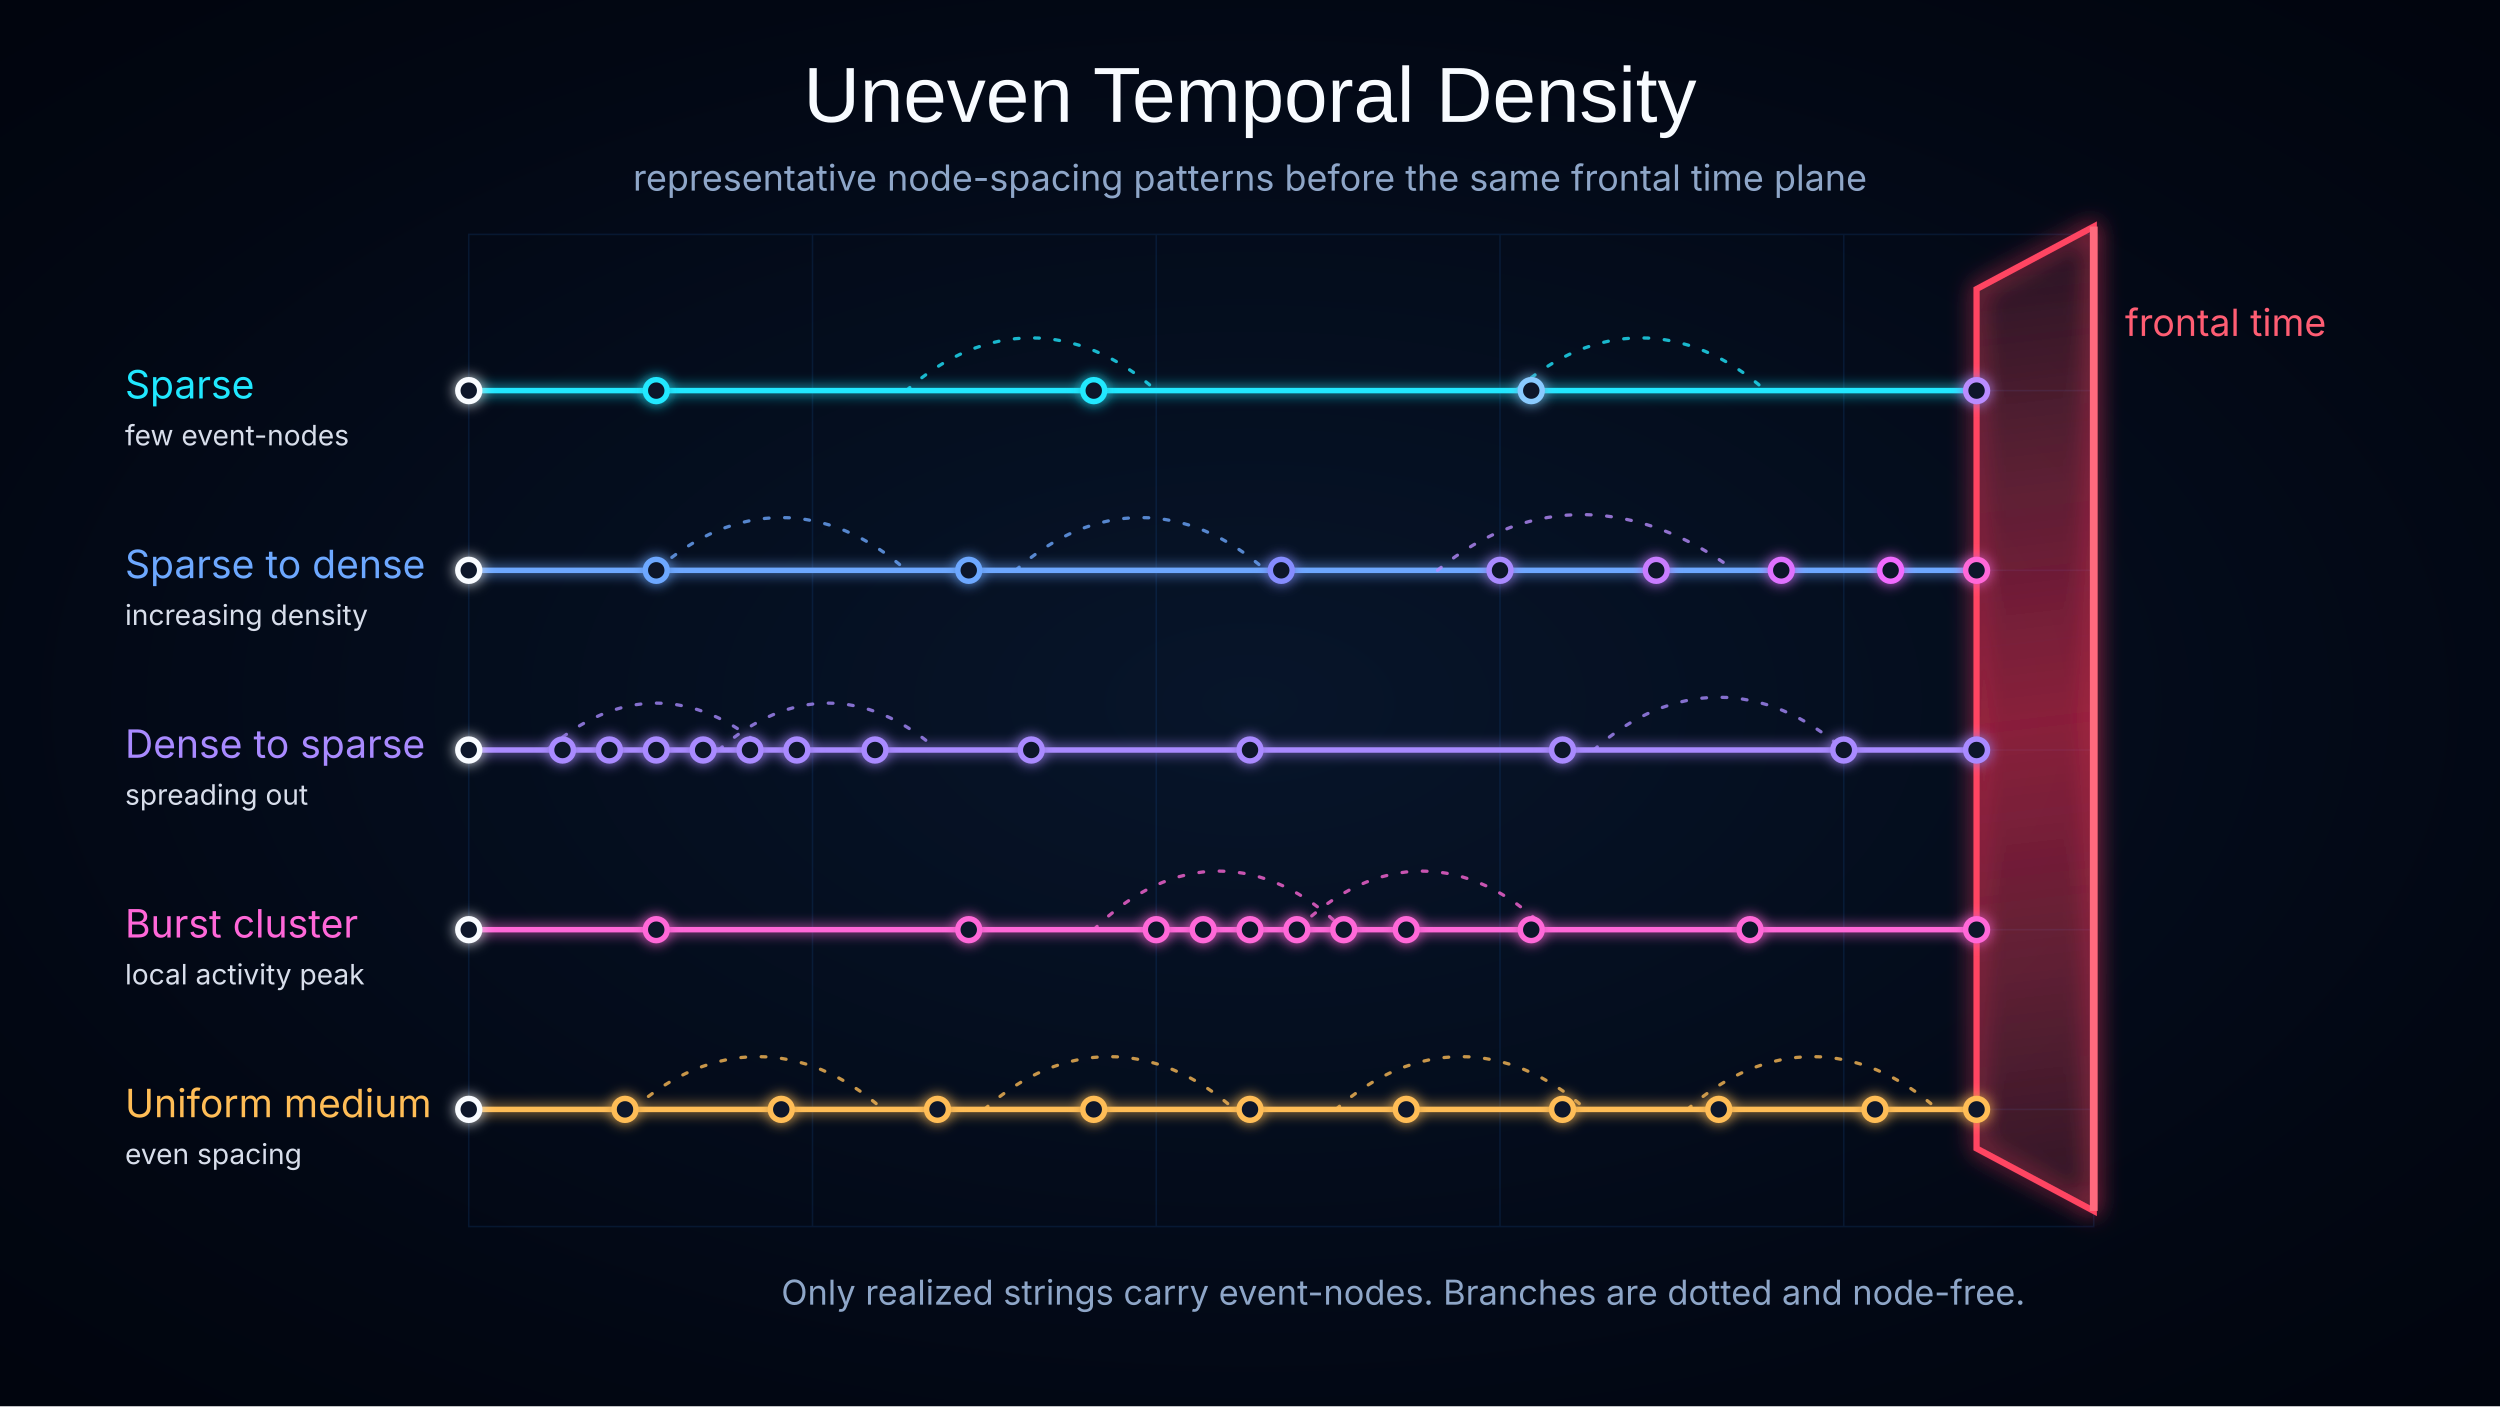
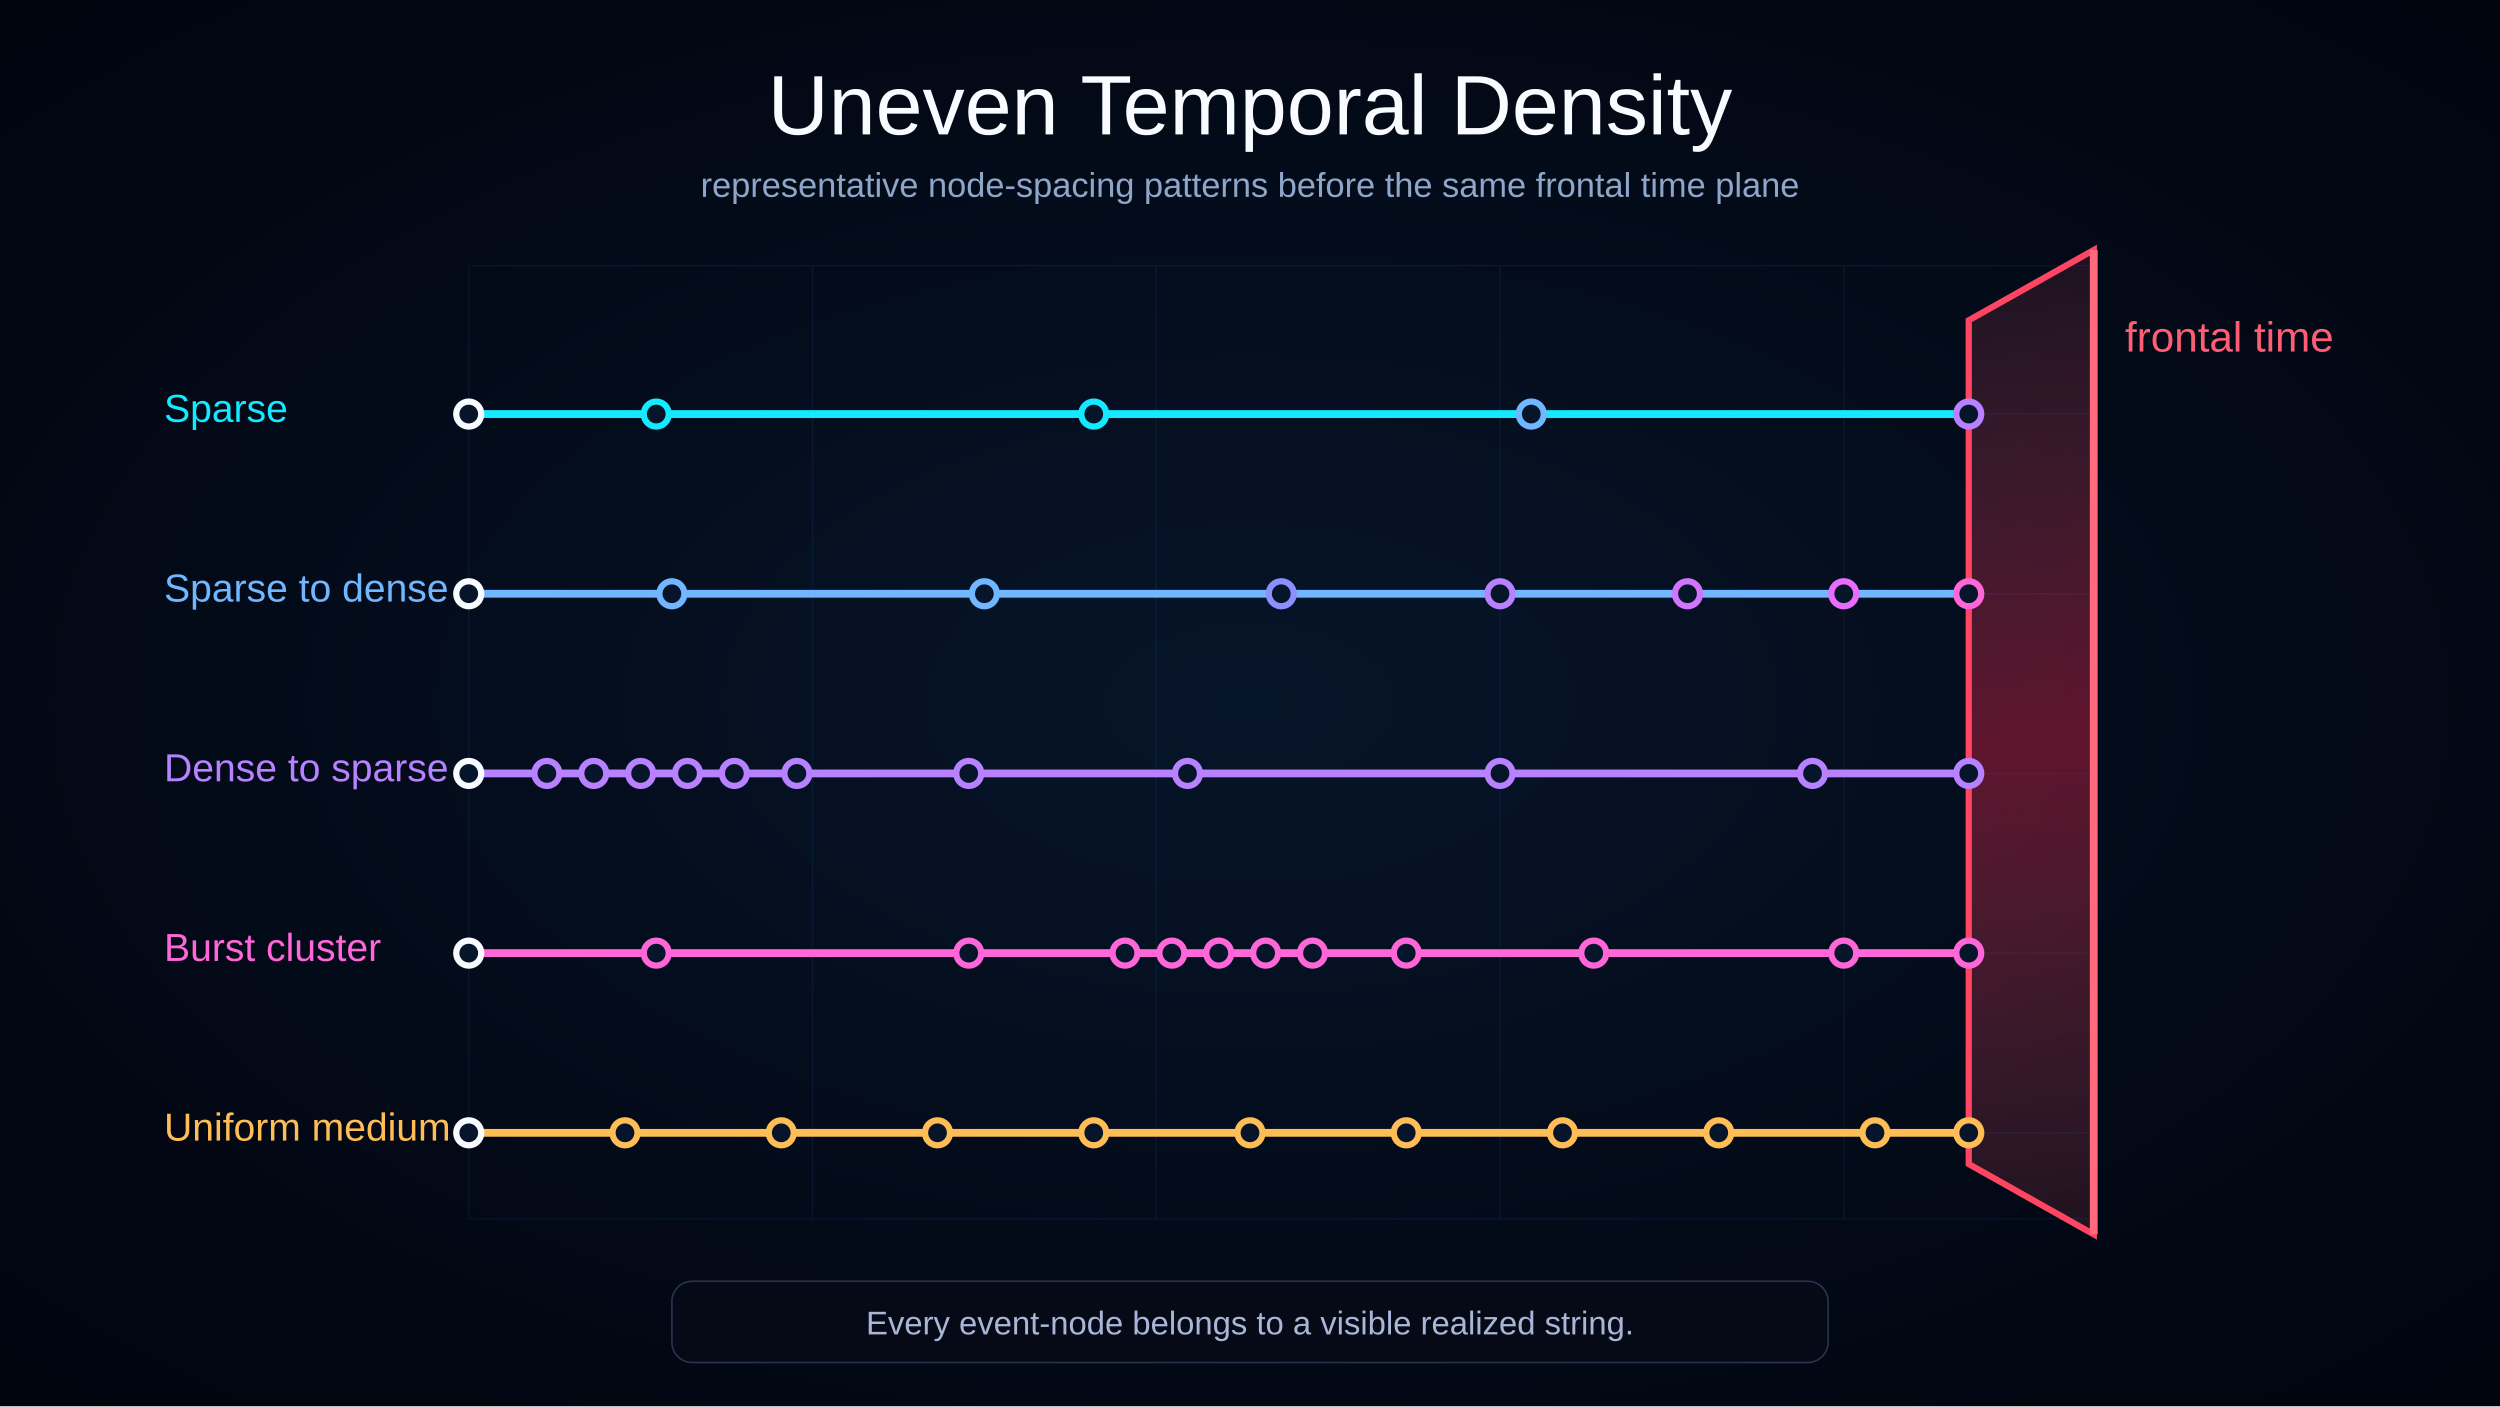
<svg xmlns="http://www.w3.org/2000/svg" viewBox="0 0 1600 900" role="img" aria-labelledby="title desc">
  <defs>
    <radialGradient id="bg" cx="50%" cy="50%" r="82%">
      <stop offset="0" stop-color="#07152a" />
      <stop offset="0.65" stop-color="#020713" />
      <stop offset="1" stop-color="#00030a" />
    </radialGradient>
-     <linearGradient id="plane" x1="1265" y1="135" x2="1340" y2="790" gradientUnits="userSpaceOnUse">
-       <stop offset="0" stop-color="#ff6076" stop-opacity="0.06" />
-       <stop offset="0.5" stop-color="#ff244b" stop-opacity="0.33" />
-       <stop offset="1" stop-color="#ff6076" stop-opacity="0.08" />
+     <linearGradient id="plane" x1="1260" y1="170" x2="1340" y2="780" gradientUnits="userSpaceOnUse">
+       <stop offset="0" stop-color="#ff6076" stop-opacity="0.10" />
+       <stop offset="0.5" stop-color="#ff244b" stop-opacity="0.36" />
+       <stop offset="1" stop-color="#ff6076" stop-opacity="0.12" />
    </linearGradient>
-     <filter id="glow" x="-60%" y="-60%" width="220%" height="220%">
-       <feGaussianBlur stdDeviation="4" result="b" />
-       <feMerge>
-         <feMergeNode in="b" />
-         <feMergeNode in="SourceGraphic" />
-       </feMerge>
-     </filter>
-     <filter id="ruby" x="-80%" y="-80%" width="260%" height="260%">
-       <feGaussianBlur stdDeviation="7" result="b" />
-       <feColorMatrix in="b" type="matrix" values="1 0 0 0 1 0 0 0 0 .04 0 0 0 0 .12 0 0 0 .9 0" result="c" />
-       <feMerge>
-         <feMergeNode in="c" />
-         <feMergeNode in="SourceGraphic" />
-       </feMerge>
-     </filter>
  </defs>
  <rect width="1600" height="900" fill="url(#bg)" />
-   <text x="800" y="78" fill="#f8fbff" font-family="Orbitron, Rajdhani, Segoe UI, Arial, sans-serif" font-size="50" text-anchor="middle">Uneven Temporal Density</text>
-   <text x="800" y="122" fill="#8ea6c8" font-family="Inter, Segoe UI, Arial, sans-serif" font-size="23" text-anchor="middle">representative node-spacing patterns before the same frontal time plane</text>
-   <g opacity=".16" stroke="#1a63bd" fill="none">
-     <path d="M300 150 H1340 V785 H300 Z" />
-     <path d="M300 250 H1340" />
-     <path d="M300 365 H1340" />
-     <path d="M300 480 H1340" />
-     <path d="M300 595 H1340" />
-     <path d="M300 710 H1340" />
-     <path d="M520 150 V785" />
-     <path d="M740 150 V785" />
-     <path d="M960 150 V785" />
-     <path d="M1180 150 V785" />
+   <text x="800" y="86" fill="#f8fbff" font-family="Segoe UI, Arial, sans-serif" font-size="54" text-anchor="middle">Uneven Temporal Density</text>
+   <text x="800" y="126" fill="#8ea6c8" font-family="Segoe UI, Arial, sans-serif" font-size="22" text-anchor="middle">representative node-spacing patterns before the same frontal time plane</text>
+   <g opacity="0.12" stroke="#1a63bd" fill="none">
+     <path d="M300 170 H1340 V780 H300 Z" />
+     <path d="M300 265 H1340" />
+     <path d="M300 380 H1340" />
+     <path d="M300 495 H1340" />
+     <path d="M300 610 H1340" />
+     <path d="M300 725 H1340" />
+     <path d="M520 170 V780" />
+     <path d="M740 170 V780" />
+     <path d="M960 170 V780" />
+     <path d="M1180 170 V780" />
  </g>
-   <g filter="url(#ruby)">
-     <polygon points="1265,185 1340,145 1340,775 1265,735" fill="url(#plane)" stroke="#ff4562" stroke-width="4" />
-     <line x1="1340" y1="145" x2="1340" y2="775" stroke="#ff6b7d" stroke-width="5" />
+   <polygon points="1260,205 1340,160 1340,790 1260,745" fill="url(#plane)" stroke="#ff4562" stroke-width="4" />
+   <line x1="1340" y1="160" x2="1340" y2="790" stroke="#ff6b7d" stroke-width="5" />
+   <text x="1360" y="225" fill="#ff5d73" font-family="Segoe UI, Arial, sans-serif" font-size="27">frontal time</text>
+   <g font-family="Segoe UI, Arial, sans-serif">
+     <text x="105" y="270" fill="#14eaff" font-size="25">Sparse</text>
+     <text x="105" y="385" fill="#70b7ff" font-size="25">Sparse to dense</text>
+     <text x="105" y="500" fill="#b781ff" font-size="25">Dense to sparse</text>
+     <text x="105" y="615" fill="#ff67d8" font-size="25">Burst cluster</text>
+     <text x="105" y="730" fill="#ffbd56" font-size="25">Uniform medium</text>
  </g>
-   <text x="1360" y="215" fill="#ff5d73" font-family="Inter, Segoe UI, Arial, sans-serif" font-size="24">frontal time</text>
-   <g font-family="Inter, Segoe UI, Arial, sans-serif">
-     <text x="80" y="255" fill="#20e8ff" font-size="25">Sparse</text>
-     <text x="80" y="285" fill="#d8deeb" font-size="18">few event-nodes</text>
-     <text x="80" y="370" fill="#6da8ff" font-size="25">Sparse to dense</text>
-     <text x="80" y="400" fill="#d8deeb" font-size="18">increasing density</text>
-     <text x="80" y="485" fill="#a98aff" font-size="25">Dense to sparse</text>
-     <text x="80" y="515" fill="#d8deeb" font-size="18">spreading out</text>
-     <text x="80" y="600" fill="#ff67d8" font-size="25">Burst cluster</text>
-     <text x="80" y="630" fill="#d8deeb" font-size="18">local activity peak</text>
-     <text x="80" y="715" fill="#ffbd56" font-size="25">Uniform medium</text>
-     <text x="80" y="745" fill="#d8deeb" font-size="18">even spacing</text>
+   <g fill="none" stroke-linecap="round" stroke-width="5">
+     <path d="M300 265 H1260" stroke="#14eaff" />
+     <path d="M300 380 H1260" stroke="#70b7ff" />
+     <path d="M300 495 H1260" stroke="#b781ff" />
+     <path d="M300 610 H1260" stroke="#ff67d8" />
+     <path d="M300 725 H1260" stroke="#ffbd56" />
  </g>
-   <g fill="none" stroke-linecap="round" stroke-width="3.5" filter="url(#glow)">
-     <path d="M300 250 H1265" stroke="#20e8ff" />
-     <path d="M300 365 H1265" stroke="#6da8ff" />
-     <path d="M300 480 H1265" stroke="#a98aff" />
-     <path d="M300 595 H1265" stroke="#ff67d8" />
-     <path d="M300 710 H1265" stroke="#ffbd56" />
+   <g fill="#07152a" stroke-width="4">
+     <circle cx="300" cy="265" r="8" stroke="#f8fbff" />
+     <circle cx="420" cy="265" r="8" stroke="#14eaff" />
+     <circle cx="700" cy="265" r="8" stroke="#14eaff" />
+     <circle cx="980" cy="265" r="8" stroke="#70b7ff" />
+     <circle cx="1260" cy="265" r="8" stroke="#b781ff" />
+     <circle cx="300" cy="380" r="8" stroke="#f8fbff" />
+     <circle cx="430" cy="380" r="8" stroke="#70b7ff" />
+     <circle cx="630" cy="380" r="8" stroke="#70b7ff" />
+     <circle cx="820" cy="380" r="8" stroke="#8d8fff" />
+     <circle cx="960" cy="380" r="8" stroke="#b781ff" />
+     <circle cx="1080" cy="380" r="8" stroke="#d175ff" />
+     <circle cx="1180" cy="380" r="8" stroke="#e86dff" />
+     <circle cx="1260" cy="380" r="8" stroke="#ff67d8" />
+     <circle cx="300" cy="495" r="8" stroke="#f8fbff" />
+     <circle cx="350" cy="495" r="8" stroke="#b781ff" />
+     <circle cx="380" cy="495" r="8" stroke="#b781ff" />
+     <circle cx="410" cy="495" r="8" stroke="#b781ff" />
+     <circle cx="440" cy="495" r="8" stroke="#b781ff" />
+     <circle cx="470" cy="495" r="8" stroke="#b781ff" />
+     <circle cx="510" cy="495" r="8" stroke="#b781ff" />
+     <circle cx="620" cy="495" r="8" stroke="#b781ff" />
+     <circle cx="760" cy="495" r="8" stroke="#b781ff" />
+     <circle cx="960" cy="495" r="8" stroke="#b781ff" />
+     <circle cx="1160" cy="495" r="8" stroke="#b781ff" />
+     <circle cx="1260" cy="495" r="8" stroke="#b781ff" />
+     <circle cx="300" cy="610" r="8" stroke="#f8fbff" />
+     <circle cx="420" cy="610" r="8" stroke="#ff67d8" />
+     <circle cx="620" cy="610" r="8" stroke="#ff67d8" />
+     <circle cx="720" cy="610" r="8" stroke="#ff67d8" />
+     <circle cx="750" cy="610" r="8" stroke="#ff67d8" />
+     <circle cx="780" cy="610" r="8" stroke="#ff67d8" />
+     <circle cx="810" cy="610" r="8" stroke="#ff67d8" />
+     <circle cx="840" cy="610" r="8" stroke="#ff67d8" />
+     <circle cx="900" cy="610" r="8" stroke="#ff67d8" />
+     <circle cx="1020" cy="610" r="8" stroke="#ff67d8" />
+     <circle cx="1180" cy="610" r="8" stroke="#ff67d8" />
+     <circle cx="1260" cy="610" r="8" stroke="#ff67d8" />
+     <circle cx="300" cy="725" r="8" stroke="#f8fbff" />
+     <circle cx="400" cy="725" r="8" stroke="#ffbd56" />
+     <circle cx="500" cy="725" r="8" stroke="#ffbd56" />
+     <circle cx="600" cy="725" r="8" stroke="#ffbd56" />
+     <circle cx="700" cy="725" r="8" stroke="#ffbd56" />
+     <circle cx="800" cy="725" r="8" stroke="#ffbd56" />
+     <circle cx="900" cy="725" r="8" stroke="#ffbd56" />
+     <circle cx="1000" cy="725" r="8" stroke="#ffbd56" />
+     <circle cx="1100" cy="725" r="8" stroke="#ffbd56" />
+     <circle cx="1200" cy="725" r="8" stroke="#ffbd56" />
+     <circle cx="1260" cy="725" r="8" stroke="#ffbd56" />
  </g>
-   <g fill="none" stroke-linecap="round" stroke-dasharray="3 10" stroke-width="2.1" opacity=".78">
-     <path d="M580 250 C630 205 690 205 740 250" stroke="#20e8ff" />
-     <path d="M970 250 C1020 205 1080 205 1130 250" stroke="#20e8ff" />
-     <path d="M420 365 C470 320 530 320 580 365" stroke="#6da8ff" />
-     <path d="M650 365 C700 320 760 320 810 365" stroke="#6da8ff" />
-     <path d="M920 365 C980 315 1050 320 1110 365" stroke="#b98cff" />
-     <path d="M350 480 C395 440 445 440 490 480" stroke="#a98aff" />
-     <path d="M460 480 C505 440 555 440 600 480" stroke="#a98aff" />
-     <path d="M1020 480 C1070 435 1130 435 1180 480" stroke="#a98aff" />
-     <path d="M700 595 C750 545 810 545 860 595" stroke="#ff67d8" />
-     <path d="M830 595 C880 545 940 545 990 595" stroke="#ff67d8" />
-     <path d="M405 710 C455 665 515 665 565 710" stroke="#ffbd56" />
-     <path d="M630 710 C680 665 740 665 790 710" stroke="#ffbd56" />
-     <path d="M855 710 C905 665 965 665 1015 710" stroke="#ffbd56" />
-     <path d="M1080 710 C1130 665 1190 665 1240 710" stroke="#ffbd56" />
-   </g>
-   <g filter="url(#glow)" fill="#07152a" stroke-width="3.5">
-     <circle cx="300" cy="250" r="7" stroke="#f8fbff" />
-     <circle cx="420" cy="250" r="7" stroke="#20e8ff" />
-     <circle cx="700" cy="250" r="7" stroke="#20e8ff" />
-     <circle cx="980" cy="250" r="7" stroke="#89caff" />
-     <circle cx="1265" cy="250" r="7" stroke="#b98cff" />
-     <circle cx="300" cy="365" r="7" stroke="#f8fbff" />
-     <circle cx="420" cy="365" r="7" stroke="#6da8ff" />
-     <circle cx="620" cy="365" r="7" stroke="#6da8ff" />
-     <circle cx="820" cy="365" r="7" stroke="#858cff" />
-     <circle cx="960" cy="365" r="7" stroke="#a98aff" />
-     <circle cx="1060" cy="365" r="7" stroke="#c87cff" />
-     <circle cx="1140" cy="365" r="7" stroke="#df71ff" />
-     <circle cx="1210" cy="365" r="7" stroke="#f16aff" />
-     <circle cx="1265" cy="365" r="7" stroke="#ff67d8" />
-     <circle cx="300" cy="480" r="7" stroke="#f8fbff" />
-     <circle cx="360" cy="480" r="7" stroke="#a98aff" />
-     <circle cx="390" cy="480" r="7" stroke="#a98aff" />
-     <circle cx="420" cy="480" r="7" stroke="#a98aff" />
-     <circle cx="450" cy="480" r="7" stroke="#a98aff" />
-     <circle cx="480" cy="480" r="7" stroke="#a98aff" />
-     <circle cx="510" cy="480" r="7" stroke="#a98aff" />
-     <circle cx="560" cy="480" r="7" stroke="#a98aff" />
-     <circle cx="660" cy="480" r="7" stroke="#a98aff" />
-     <circle cx="800" cy="480" r="7" stroke="#a98aff" />
-     <circle cx="1000" cy="480" r="7" stroke="#a98aff" />
-     <circle cx="1180" cy="480" r="7" stroke="#a98aff" />
-     <circle cx="1265" cy="480" r="7" stroke="#a98aff" />
-     <circle cx="300" cy="595" r="7" stroke="#f8fbff" />
-     <circle cx="420" cy="595" r="7" stroke="#ff67d8" />
-     <circle cx="620" cy="595" r="7" stroke="#ff67d8" />
-     <circle cx="740" cy="595" r="7" stroke="#ff67d8" />
-     <circle cx="770" cy="595" r="7" stroke="#ff67d8" />
-     <circle cx="800" cy="595" r="7" stroke="#ff67d8" />
-     <circle cx="830" cy="595" r="7" stroke="#ff67d8" />
-     <circle cx="860" cy="595" r="7" stroke="#ff67d8" />
-     <circle cx="900" cy="595" r="7" stroke="#ff67d8" />
-     <circle cx="980" cy="595" r="7" stroke="#ff67d8" />
-     <circle cx="1120" cy="595" r="7" stroke="#ff67d8" />
-     <circle cx="1265" cy="595" r="7" stroke="#ff67d8" />
-     <circle cx="300" cy="710" r="7" stroke="#f8fbff" />
-     <circle cx="400" cy="710" r="7" stroke="#ffbd56" />
-     <circle cx="500" cy="710" r="7" stroke="#ffbd56" />
-     <circle cx="600" cy="710" r="7" stroke="#ffbd56" />
-     <circle cx="700" cy="710" r="7" stroke="#ffbd56" />
-     <circle cx="800" cy="710" r="7" stroke="#ffbd56" />
-     <circle cx="900" cy="710" r="7" stroke="#ffbd56" />
-     <circle cx="1000" cy="710" r="7" stroke="#ffbd56" />
-     <circle cx="1100" cy="710" r="7" stroke="#ffbd56" />
-     <circle cx="1200" cy="710" r="7" stroke="#ffbd56" />
-     <circle cx="1265" cy="710" r="7" stroke="#ffbd56" />
-   </g>
-   <text x="500" y="835" fill="#8ea6c8" font-family="Inter, Segoe UI, Arial, sans-serif" font-size="22">Only realized strings carry event-nodes. Branches are dotted and node-free.</text>
+   <rect x="430" y="820" width="740" height="52" rx="13" fill="#050a16" stroke="#29354f" />
+   <text x="800" y="854" fill="#aab6d8" font-family="Segoe UI, Arial, sans-serif" font-size="21" text-anchor="middle">Every event-node belongs to a visible realized string.</text>
</svg>
